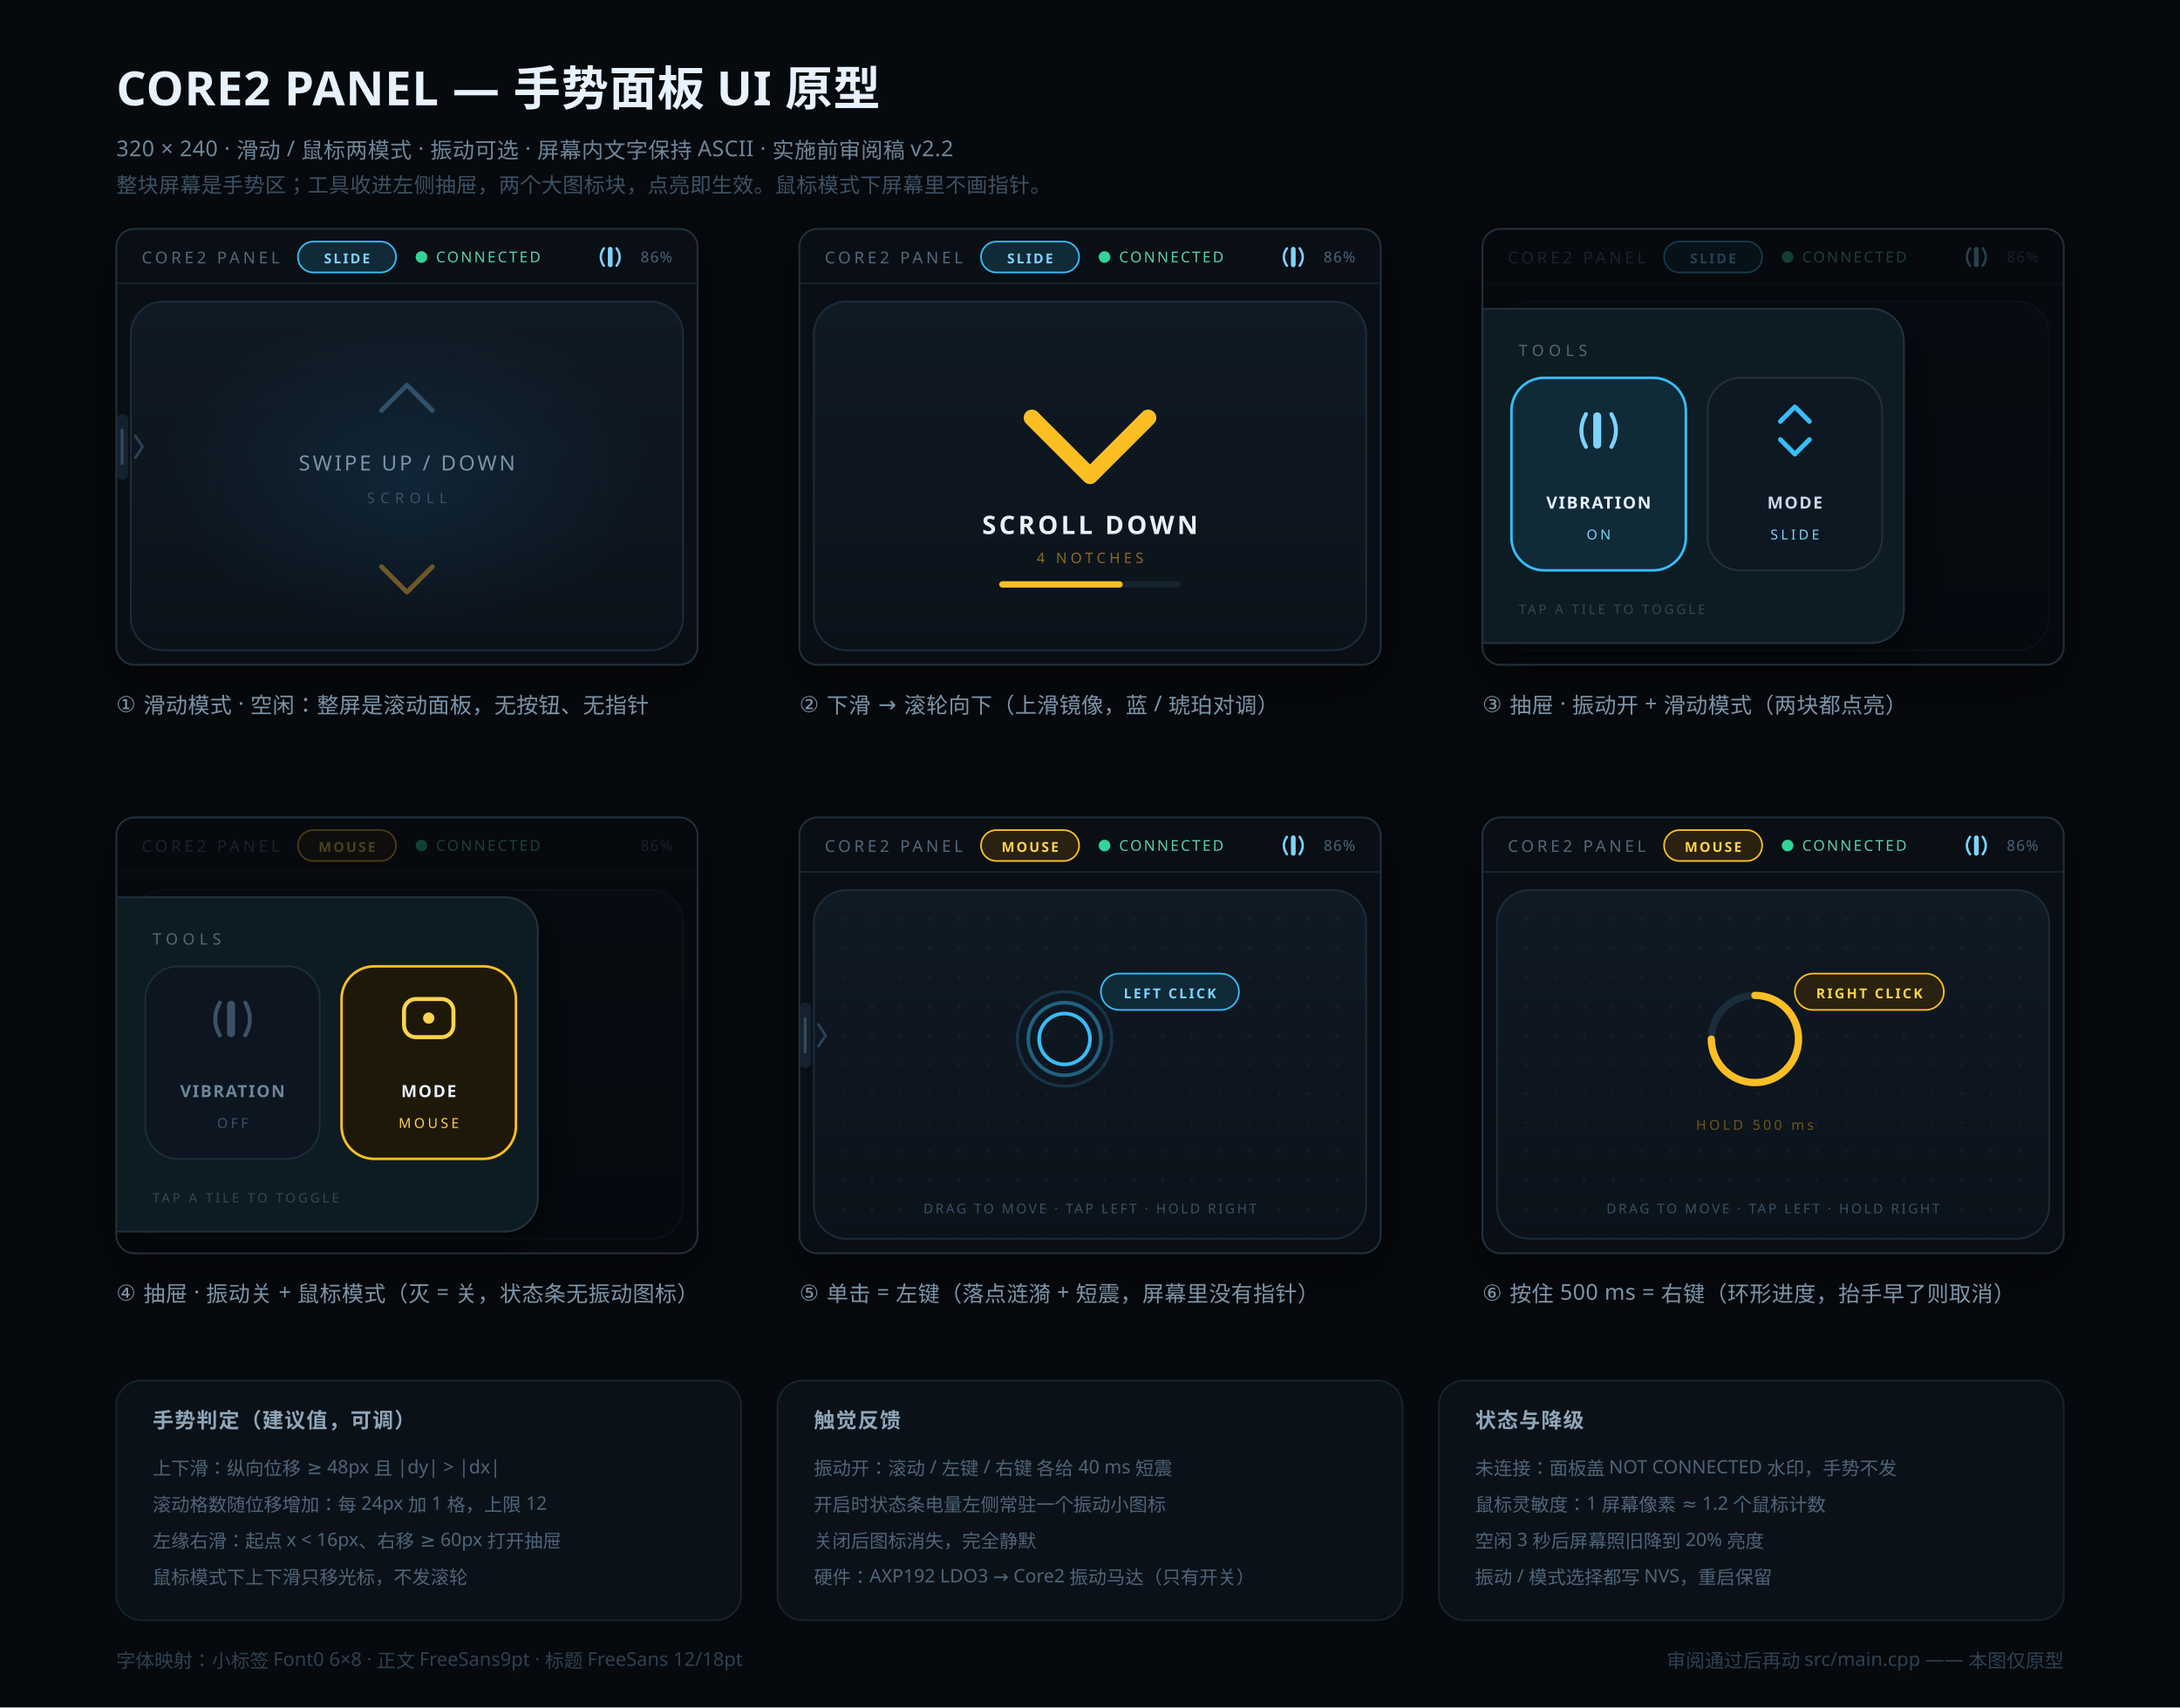
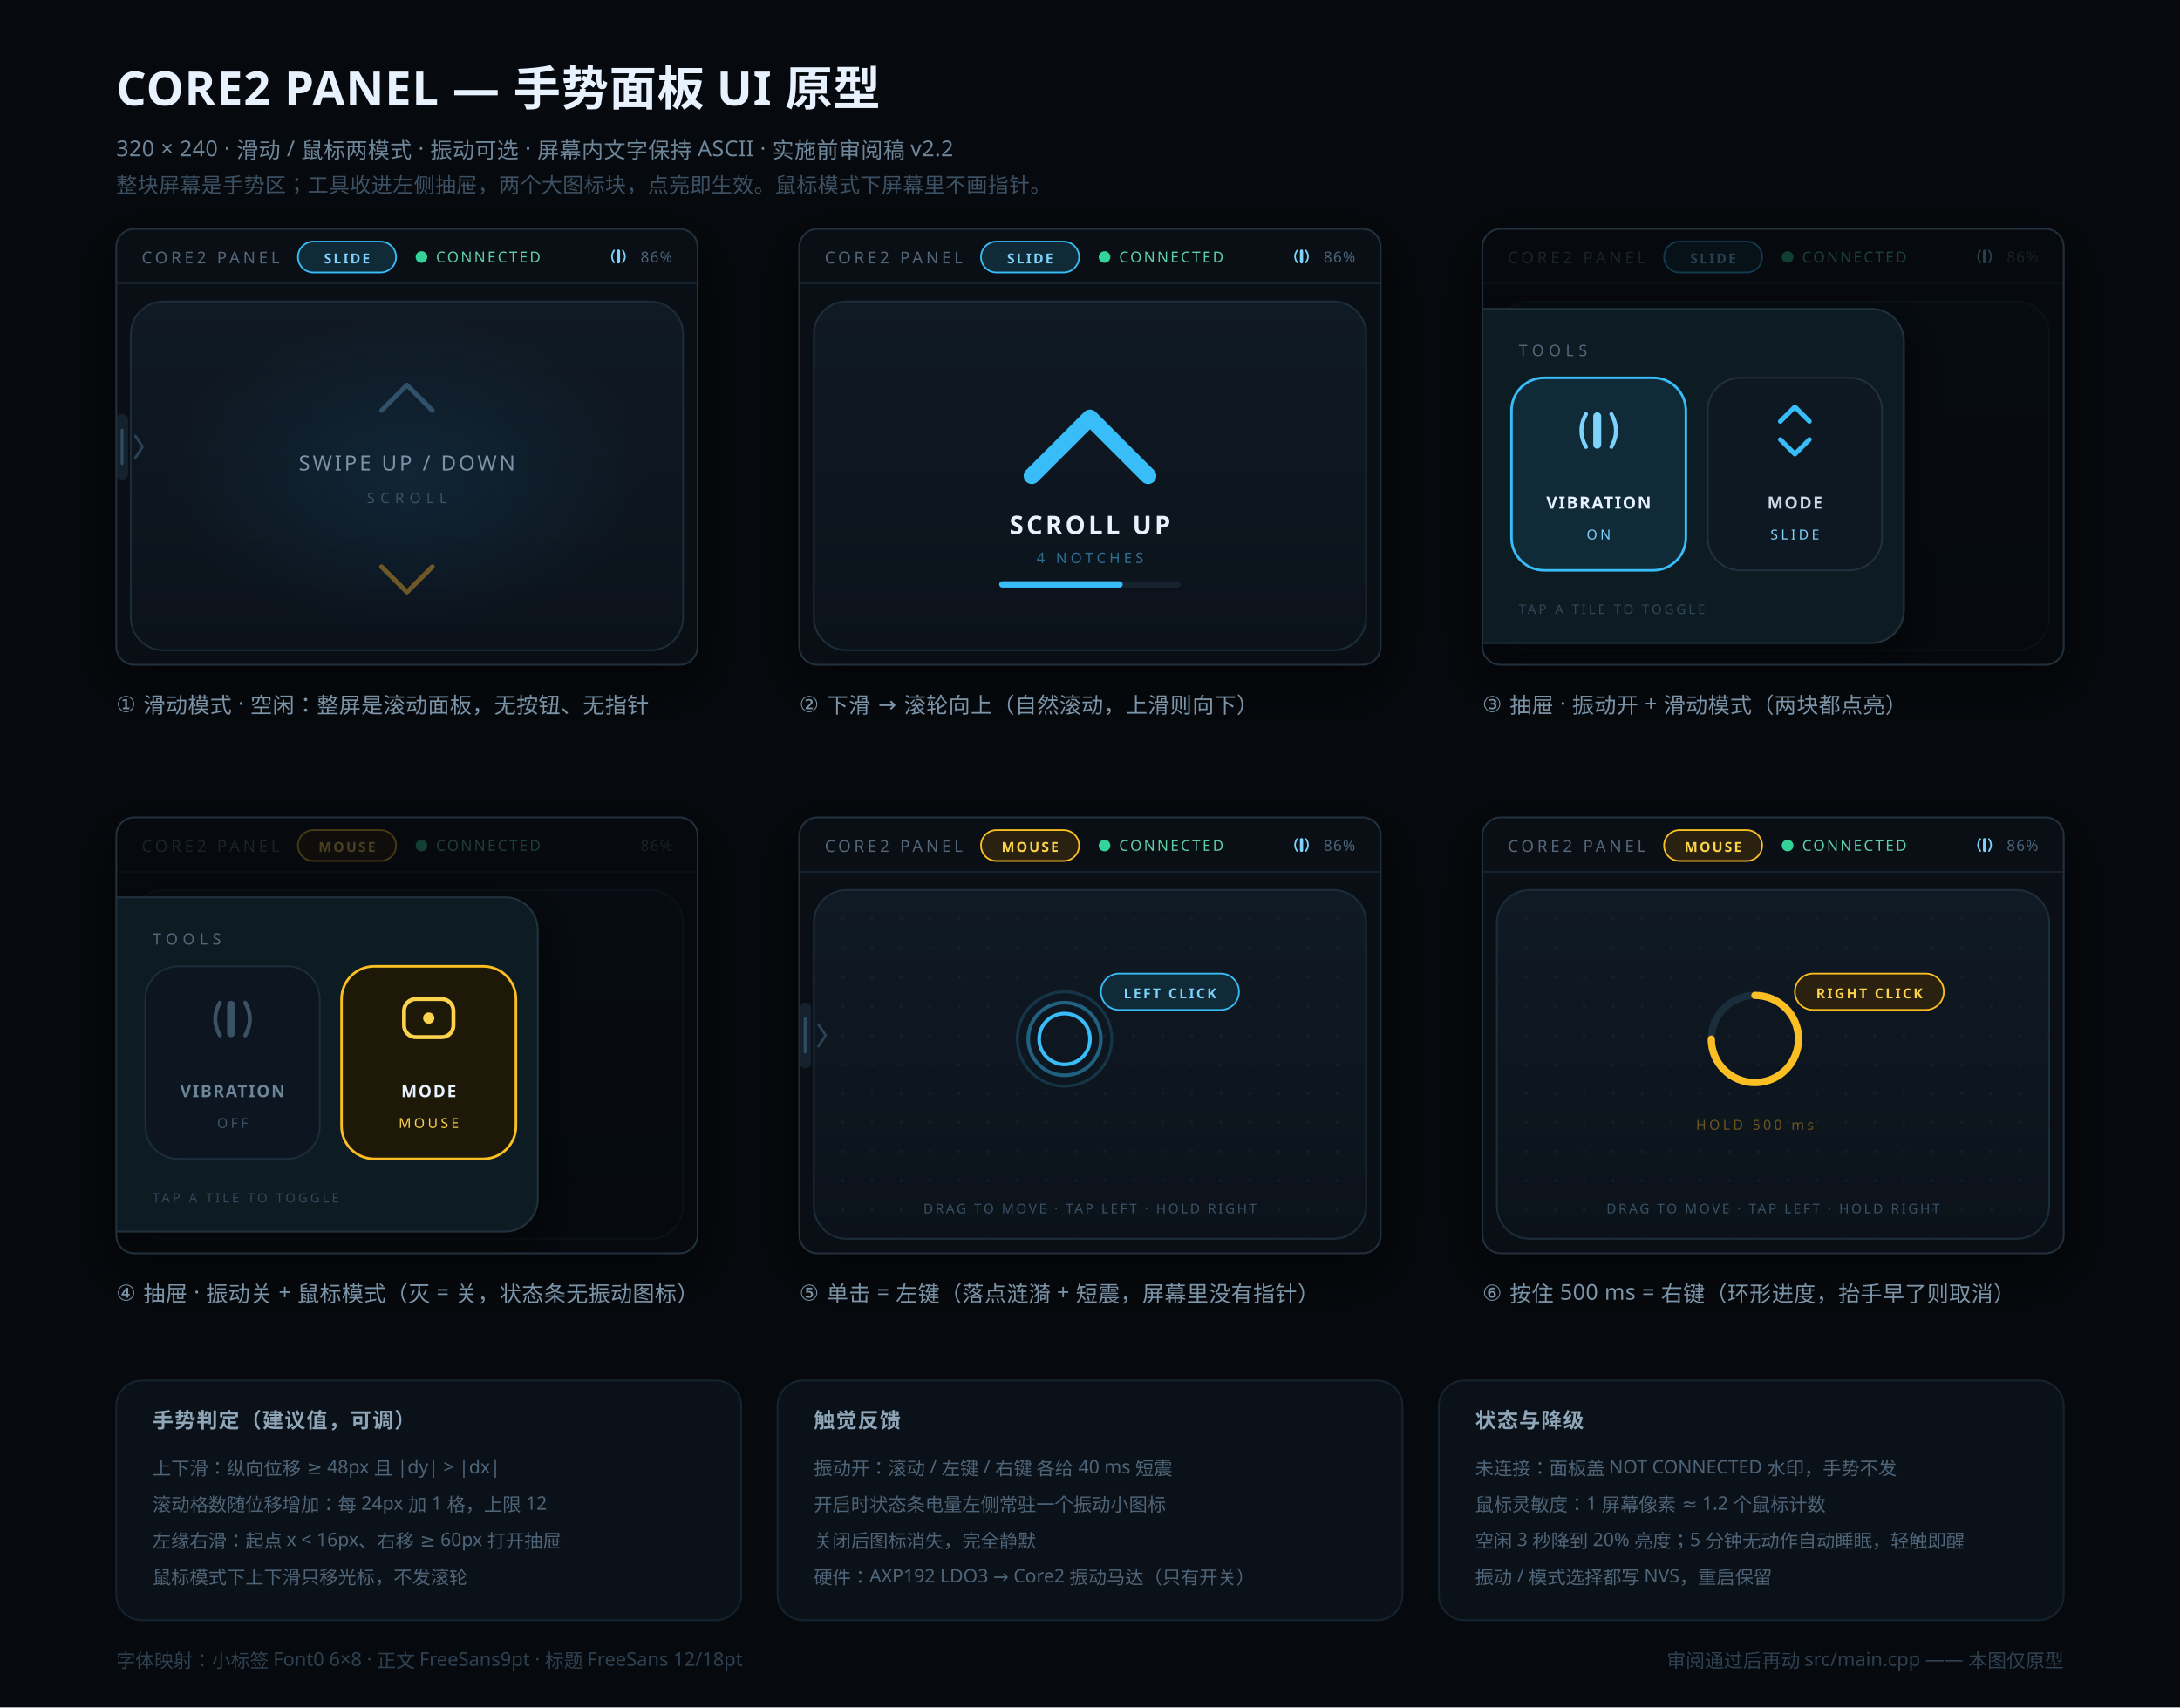
<svg xmlns="http://www.w3.org/2000/svg" xmlns:xlink="http://www.w3.org/1999/xlink" width="1200" height="940" viewBox="0 0 1200 940" font-family="'Segoe UI','Microsoft YaHei','PingFang SC','Noto Sans SC',system-ui,sans-serif">
  <defs>
    <linearGradient id="surf" x1="0" y1="0" x2="0" y2="1">
      <stop offset="0" stop-color="#101A24" />
      <stop offset="1" stop-color="#0B121A" />
    </linearGradient>
    <radialGradient id="glow" cx="0.5" cy="0.5" r="0.5">
      <stop offset="0" stop-color="#12324A" stop-opacity="0.55" />
      <stop offset="1" stop-color="#12324A" stop-opacity="0" />
    </radialGradient>
    <pattern id="dots" width="16" height="16" patternUnits="userSpaceOnUse">
      <circle cx="8" cy="8" r="0.9" fill="#17242F" />
    </pattern>
    <filter id="frameShadow" x="-30%" y="-30%" width="160%" height="170%">
      <feDropShadow dx="0" dy="10" stdDeviation="14" flood-color="#000000" flood-opacity="0.6" />
    </filter>
    <filter id="cardShadow" x="-40%" y="-30%" width="180%" height="180%">
      <feDropShadow dx="6" dy="8" stdDeviation="12" flood-color="#000000" flood-opacity="0.55" />
    </filter>
    <clipPath id="frameClip">
      <rect width="320" height="240" rx="10" />
    </clipPath>
    <clipPath id="surfClip">
      <rect x="8" y="40" width="304" height="192" rx="18" />
    </clipPath>
    <symbol id="chrome" viewBox="0 0 320 240">
      <rect width="320" height="240" fill="#0A0F15" />
      <text x="14" y="19" font-size="9" letter-spacing="1.8" fill="#54677A">CORE2 PANEL</text>
      <circle cx="168" cy="15.5" r="3.2" fill="#34D399" />
      <text x="176" y="18.4" font-size="8.2" letter-spacing="1.1" fill="#5FCFA6">CONNECTED</text>
      <text x="306" y="18.4" font-size="8.2" letter-spacing="0.6" fill="#4A6379" text-anchor="end">86%</text>
      <line x1="0" y1="30" x2="320" y2="30" stroke="#16232E" stroke-width="1" />
      <rect x="8" y="40" width="304" height="192" rx="18" fill="url(#surf)" stroke="#1B2C3A" stroke-width="1" />
    </symbol>
    <symbol id="vibOn" viewBox="0 0 16 14">
      <rect x="6.6" y="1.4" width="2.6" height="11.2" rx="1.3" fill="#7DD3FC" />
      <path d="M11.4 2.2 q3.4 4.8 0 9.6" fill="none" stroke="#7DD3FC" stroke-width="1.3" stroke-linecap="round" />
      <path d="M4.4 2.2 q-3.4 4.8 0 9.6" fill="none" stroke="#7DD3FC" stroke-width="1.3" stroke-linecap="round" />
    </symbol>
    <symbol id="pullTab" viewBox="0 0 8 36">
      <rect width="6.5" height="36" rx="3.2" fill="#15222D" />
      <rect x="2.4" y="8" width="1.6" height="20" rx="0.8" fill="#2F4B60" />
    </symbol>
    <symbol id="icoVib" viewBox="0 0 32 26">
      <rect x="13" y="3" width="4.4" height="20" rx="2.2" fill="currentColor" />
      <path d="M23 4 q5 9 0 18" fill="none" stroke="currentColor" stroke-width="2.2" stroke-linecap="round" />
      <path d="M9 4 q-5 9 0 18" fill="none" stroke="currentColor" stroke-width="2.2" stroke-linecap="round" />
    </symbol>
    <symbol id="icoSlide" viewBox="0 0 32 34">
      <path d="M8 12 L16 4 L24 12" fill="none" stroke="currentColor" stroke-width="2.6" stroke-linecap="round" stroke-linejoin="round" />
      <path d="M8 22 L16 30 L24 22" fill="none" stroke="currentColor" stroke-width="2.6" stroke-linecap="round" stroke-linejoin="round" />
    </symbol>
    <symbol id="icoMouse" viewBox="0 0 30 32">
      <rect x="1.4" y="4" width="27.2" height="21" rx="6.5" fill="none" stroke="currentColor" stroke-width="2.2" />
      <circle cx="15" cy="14.5" r="3.1" fill="currentColor" />
    </symbol>
  </defs>
  <rect width="1200" height="940" fill="#06090D" />
  <text x="64" y="58" font-size="26" font-weight="700" letter-spacing="0.4" fill="#E8F2FF">CORE2 PANEL — 手势面板 UI 原型</text>
  <text x="64" y="86" font-size="12" letter-spacing="0.2" fill="#6E8699">320 × 240 · 滑动 / 鼠标两模式 · 振动可选 · 屏幕内文字保持 ASCII · 实施前审阅稿 v2.2</text>
  <text x="64" y="106" font-size="11.5" letter-spacing="0.2" fill="#3C5163">整块屏幕是手势区；工具收进左侧抽屉，两个大图标块，点亮即生效。鼠标模式下屏幕里不画指针。</text>
  <g transform="translate(64,126)">
    <rect width="320" height="240" rx="10" fill="#05080C" filter="url(#frameShadow)" />
    <g clip-path="url(#frameClip)">
      <use xlink:href="#chrome" width="320" height="240" />
-       <use xlink:href="#vibOn" x="264" y="8.5" width="16" height="14" />
+       <use xlink:href="#vibOn" x="271" y="10.4" width="11" height="9.6" />
      <rect x="100" y="7" width="54" height="17" rx="8.5" fill="#102A38" stroke="#38BDF8" stroke-width="0.9" />
      <text x="127" y="19" font-size="7.6" font-weight="600" letter-spacing="1" fill="#7DD3FC" text-anchor="middle">SLIDE</text>
      <use xlink:href="#pullTab" x="0" y="102" width="8" height="36" />
      <path d="M10.5 114 L14.5 120 L10.5 126" fill="none" stroke="#2F4B60" stroke-width="1.4" stroke-linecap="round" stroke-linejoin="round" opacity="0.85" />
      <ellipse cx="160" cy="136" rx="134" ry="86" fill="url(#glow)" />
      <path d="M146 100 L160 86 L174 100" fill="none" stroke="#31506A" stroke-width="2.6" stroke-linecap="round" stroke-linejoin="round" />
      <path d="M146 186 L160 200 L174 186" fill="none" stroke="#6E5828" stroke-width="2.6" stroke-linecap="round" stroke-linejoin="round" />
      <text x="160" y="133" font-size="11.5" letter-spacing="1.4" fill="#7C93A6" text-anchor="middle">SWIPE UP / DOWN</text>
      <text x="160" y="151" font-size="8" letter-spacing="3" fill="#3A5266" text-anchor="middle">SCROLL</text>
    </g>
    <rect width="320" height="240" rx="10" fill="none" stroke="#22303D" stroke-width="1" />
  </g>
  <text x="64" y="392" font-size="12" letter-spacing="0.2" fill="#7C94A8">① 滑动模式 · 空闲：整屏是滚动面板，无按钮、无指针</text>
  <g transform="translate(440,126)">
    <rect width="320" height="240" rx="10" fill="#05080C" filter="url(#frameShadow)" />
    <g clip-path="url(#frameClip)">
      <use xlink:href="#chrome" width="320" height="240" />
-       <use xlink:href="#vibOn" x="264" y="8.5" width="16" height="14" />
+       <use xlink:href="#vibOn" x="271" y="10.4" width="11" height="9.6" />
      <rect x="100" y="7" width="54" height="17" rx="8.5" fill="#102A38" stroke="#38BDF8" stroke-width="0.9" />
      <text x="127" y="19" font-size="7.6" font-weight="600" letter-spacing="1" fill="#7DD3FC" text-anchor="middle">SLIDE</text>
-       <path d="M128 104 L160 136 L192 104" fill="none" stroke="#FBBF24" stroke-width="9" stroke-linecap="round" stroke-linejoin="round" />
-       <text x="160" y="168" font-size="14" font-weight="700" letter-spacing="1.6" fill="#E8F2FF" text-anchor="middle">SCROLL DOWN</text>
-       <text x="160" y="184" font-size="8" letter-spacing="2" fill="#8A6A24" text-anchor="middle">4 NOTCHES</text>
+       <path d="M128 136 L160 104 L192 136" fill="none" stroke="#38BDF8" stroke-width="9" stroke-linecap="round" stroke-linejoin="round" />
+       <text x="160" y="168" font-size="14" font-weight="700" letter-spacing="1.6" fill="#E8F2FF" text-anchor="middle">SCROLL UP</text>
+       <text x="160" y="184" font-size="8" letter-spacing="2" fill="#2E6F92" text-anchor="middle">4 NOTCHES</text>
      <rect x="110" y="194" width="100" height="3.5" rx="1.75" fill="#16232E" />
-       <rect x="110" y="194" width="68" height="3.5" rx="1.75" fill="#FBBF24" />
-     </g>
-     <rect width="320" height="240" rx="10" fill="none" stroke="#22303D" stroke-width="1" />
-   </g>
-   <text x="440" y="392" font-size="12" letter-spacing="0.2" fill="#7C94A8">② 下滑 → 滚轮向下（上滑镜像，蓝 / 琥珀对调）</text>
+       <rect x="110" y="194" width="68" height="3.5" rx="1.75" fill="#38BDF8" />
+     </g>
+     <rect width="320" height="240" rx="10" fill="none" stroke="#22303D" stroke-width="1" />
+   </g>
+   <text x="440" y="392" font-size="12" letter-spacing="0.2" fill="#7C94A8">② 下滑 → 滚轮向上（自然滚动，上滑则向下）</text>
  <g transform="translate(816,126)">
    <rect width="320" height="240" rx="10" fill="#05080C" filter="url(#frameShadow)" />
    <g clip-path="url(#frameClip)">
      <use xlink:href="#chrome" width="320" height="240" />
-       <use xlink:href="#vibOn" x="264" y="8.5" width="16" height="14" />
+       <use xlink:href="#vibOn" x="271" y="10.4" width="11" height="9.6" />
      <rect x="100" y="7" width="54" height="17" rx="8.5" fill="#102A38" stroke="#38BDF8" stroke-width="0.9" />
      <text x="127" y="19" font-size="7.6" font-weight="600" letter-spacing="1" fill="#7DD3FC" text-anchor="middle">SLIDE</text>
      <rect width="320" height="240" fill="#04070B" opacity="0.72" />
      <rect x="-16" y="44" width="248" height="184" rx="18" fill="#0F1A24" stroke="#22303D" stroke-width="1" filter="url(#cardShadow)" />
      <text x="20" y="70" font-size="8.6" letter-spacing="2.6" fill="#54677A">TOOLS</text>
      <rect x="16" y="82" width="96" height="106" rx="18" fill="#102A38" stroke="#38BDF8" stroke-width="1.4" />
      <use xlink:href="#icoVib" x="48" y="98" width="32" height="26" color="#7DD3FC" />
      <text x="64" y="154" font-size="9.2" font-weight="600" letter-spacing="0.8" fill="#E8F2FF" text-anchor="middle">VIBRATION</text>
      <text x="64" y="171" font-size="7.6" letter-spacing="1.6" fill="#7DD3FC" text-anchor="middle">ON</text>
      <rect x="124" y="82" width="96" height="106" rx="18" fill="#0D1822" stroke="#22303D" stroke-width="1" />
      <use xlink:href="#icoSlide" x="156" y="94" width="32" height="34" color="#38BDF8" />
      <text x="172" y="154" font-size="9.2" font-weight="600" letter-spacing="0.8" fill="#C9D8E6" text-anchor="middle">MODE</text>
      <text x="172" y="171" font-size="7.6" letter-spacing="1.6" fill="#7DD3FC" text-anchor="middle">SLIDE</text>
      <text x="20" y="212" font-size="7.2" letter-spacing="1.4" fill="#33475A">TAP A TILE TO TOGGLE</text>
    </g>
    <rect width="320" height="240" rx="10" fill="none" stroke="#22303D" stroke-width="1" />
  </g>
  <text x="816" y="392" font-size="12" letter-spacing="0.2" fill="#7C94A8">③ 抽屉 · 振动开 + 滑动模式（两块都点亮）</text>
  <g transform="translate(64,450)">
    <rect width="320" height="240" rx="10" fill="#05080C" filter="url(#frameShadow)" />
    <g clip-path="url(#frameClip)">
      <use xlink:href="#chrome" width="320" height="240" />
      <rect x="100" y="7" width="54" height="17" rx="8.5" fill="#2A2110" stroke="#FBBF24" stroke-width="0.9" />
      <text x="127" y="19" font-size="7.6" font-weight="600" letter-spacing="1" fill="#FCD34D" text-anchor="middle">MOUSE</text>
      <rect width="320" height="240" fill="#04070B" opacity="0.72" />
      <rect x="-16" y="44" width="248" height="184" rx="18" fill="#0F1A24" stroke="#22303D" stroke-width="1" filter="url(#cardShadow)" />
      <text x="20" y="70" font-size="8.6" letter-spacing="2.6" fill="#54677A">TOOLS</text>
      <rect x="16" y="82" width="96" height="106" rx="18" fill="#0C1520" stroke="#1B2C3A" stroke-width="1" />
      <use xlink:href="#icoVib" x="48" y="98" width="32" height="26" color="#3B5265" />
      <text x="64" y="154" font-size="9.2" font-weight="600" letter-spacing="0.8" fill="#6E8699" text-anchor="middle">VIBRATION</text>
      <text x="64" y="171" font-size="7.6" letter-spacing="1.6" fill="#3E5568" text-anchor="middle">OFF</text>
      <rect x="124" y="82" width="96" height="106" rx="18" fill="#1E1808" stroke="#FBBF24" stroke-width="1.4" />
      <use xlink:href="#icoMouse" x="157" y="96" width="30" height="32" color="#FCD34D" />
      <text x="172" y="154" font-size="9.2" font-weight="600" letter-spacing="0.8" fill="#E8F2FF" text-anchor="middle">MODE</text>
      <text x="172" y="171" font-size="7.6" letter-spacing="1.6" fill="#FCD34D" text-anchor="middle">MOUSE</text>
      <text x="20" y="212" font-size="7.2" letter-spacing="1.4" fill="#33475A">TAP A TILE TO TOGGLE</text>
    </g>
    <rect width="320" height="240" rx="10" fill="none" stroke="#22303D" stroke-width="1" />
  </g>
  <text x="64" y="716" font-size="12" letter-spacing="0.2" fill="#7C94A8">④ 抽屉 · 振动关 + 鼠标模式（灭 = 关，状态条无振动图标）</text>
  <g transform="translate(440,450)">
    <rect width="320" height="240" rx="10" fill="#05080C" filter="url(#frameShadow)" />
    <g clip-path="url(#frameClip)">
      <use xlink:href="#chrome" width="320" height="240" />
-       <use xlink:href="#vibOn" x="264" y="8.5" width="16" height="14" />
+       <use xlink:href="#vibOn" x="271" y="10.4" width="11" height="9.6" />
      <rect x="100" y="7" width="54" height="17" rx="8.5" fill="#2A2110" stroke="#FBBF24" stroke-width="0.9" />
      <text x="127" y="19" font-size="7.6" font-weight="600" letter-spacing="1" fill="#FCD34D" text-anchor="middle">MOUSE</text>
      <use xlink:href="#pullTab" x="0" y="102" width="8" height="36" />
      <path d="M10.5 114 L14.5 120 L10.5 126" fill="none" stroke="#2F4B60" stroke-width="1.4" stroke-linecap="round" stroke-linejoin="round" opacity="0.85" />
      <rect x="8" y="40" width="304" height="192" fill="url(#dots)" clip-path="url(#surfClip)" opacity="0.6" />
      <circle cx="146" cy="122" r="14" fill="none" stroke="#38BDF8" stroke-width="2" />
      <circle cx="146" cy="122" r="20" fill="none" stroke="#38BDF8" stroke-width="2" opacity="0.45" />
      <circle cx="146" cy="122" r="26" fill="none" stroke="#38BDF8" stroke-width="1.6" opacity="0.18" />
      <rect x="166" y="86" width="76" height="20" rx="10" fill="#102A38" stroke="#38BDF8" stroke-width="0.9" />
      <text x="204" y="99.6" font-size="7.6" font-weight="600" letter-spacing="1.1" fill="#7DD3FC" text-anchor="middle">LEFT CLICK</text>
      <text x="160" y="218" font-size="7.4" letter-spacing="1.2" fill="#3A5164" text-anchor="middle">DRAG TO MOVE · TAP LEFT · HOLD RIGHT</text>
    </g>
    <rect width="320" height="240" rx="10" fill="none" stroke="#22303D" stroke-width="1" />
  </g>
  <text x="440" y="716" font-size="12" letter-spacing="0.2" fill="#7C94A8">⑤ 单击 = 左键（落点涟漪 + 短震，屏幕里没有指针）</text>
  <g transform="translate(816,450)">
    <rect width="320" height="240" rx="10" fill="#05080C" filter="url(#frameShadow)" />
    <g clip-path="url(#frameClip)">
      <use xlink:href="#chrome" width="320" height="240" />
-       <use xlink:href="#vibOn" x="264" y="8.5" width="16" height="14" />
+       <use xlink:href="#vibOn" x="271" y="10.4" width="11" height="9.6" />
      <rect x="100" y="7" width="54" height="17" rx="8.5" fill="#2A2110" stroke="#FBBF24" stroke-width="0.9" />
      <text x="127" y="19" font-size="7.6" font-weight="600" letter-spacing="1" fill="#FCD34D" text-anchor="middle">MOUSE</text>
      <rect x="8" y="40" width="304" height="192" fill="url(#dots)" clip-path="url(#surfClip)" opacity="0.6" />
      <circle cx="150" cy="122" r="24" fill="none" stroke="#1B2C3A" stroke-width="4" />
      <circle cx="150" cy="122" r="24" fill="none" stroke="#FBBF24" stroke-width="4" stroke-linecap="round" stroke-dasharray="113 151" transform="rotate(-90 150 122)" />
      <rect x="172" y="86" width="82" height="20" rx="10" fill="#2A2110" stroke="#FBBF24" stroke-width="0.9" />
      <text x="213" y="99.6" font-size="7.6" font-weight="600" letter-spacing="1.1" fill="#FCD34D" text-anchor="middle">RIGHT CLICK</text>
      <text x="150" y="172" font-size="7.6" letter-spacing="1.6" fill="#6B5620" text-anchor="middle">HOLD 500 ms</text>
      <text x="160" y="218" font-size="7.4" letter-spacing="1.2" fill="#3A5164" text-anchor="middle">DRAG TO MOVE · TAP LEFT · HOLD RIGHT</text>
    </g>
    <rect width="320" height="240" rx="10" fill="none" stroke="#22303D" stroke-width="1" />
  </g>
  <text x="816" y="716" font-size="12" letter-spacing="0.2" fill="#7C94A8">⑥ 按住 500 ms = 右键（环形进度，抬手早了则取消）</text>
  <g>
    <rect x="64" y="760" width="344" height="132" rx="14" fill="#0B1118" stroke="#16232E" stroke-width="1" />
    <text x="84" y="786" font-size="11.5" font-weight="600" letter-spacing="0.6" fill="#8FA6B8">手势判定（建议值，可调）</text>
    <text x="84" y="812" font-size="10.2" fill="#4E6478">上下滑：纵向位移 ≥ 48px 且 |dy| &gt; |dx|</text>
    <text x="84" y="832" font-size="10.2" fill="#4E6478">滚动格数随位移增加：每 24px 加 1 格，上限 12</text>
    <text x="84" y="852" font-size="10.2" fill="#4E6478">左缘右滑：起点 x &lt; 16px、右移 ≥ 60px 打开抽屉</text>
    <text x="84" y="872" font-size="10.2" fill="#4E6478">鼠标模式下上下滑只移光标，不发滚轮</text>
    <rect x="428" y="760" width="344" height="132" rx="14" fill="#0B1118" stroke="#16232E" stroke-width="1" />
    <text x="448" y="786" font-size="11.5" font-weight="600" letter-spacing="0.6" fill="#8FA6B8">触觉反馈</text>
    <text x="448" y="812" font-size="10.2" fill="#4E6478">振动开：滚动 / 左键 / 右键 各给 40 ms 短震</text>
    <text x="448" y="832" font-size="10.2" fill="#4E6478">开启时状态条电量左侧常驻一个振动小图标</text>
    <text x="448" y="852" font-size="10.2" fill="#4E6478">关闭后图标消失，完全静默</text>
    <text x="448" y="872" font-size="10.2" fill="#4E6478">硬件：AXP192 LDO3 → Core2 振动马达（只有开关）</text>
    <rect x="792" y="760" width="344" height="132" rx="14" fill="#0B1118" stroke="#16232E" stroke-width="1" />
    <text x="812" y="786" font-size="11.5" font-weight="600" letter-spacing="0.6" fill="#8FA6B8">状态与降级</text>
    <text x="812" y="812" font-size="10.2" fill="#4E6478">未连接：面板盖 NOT CONNECTED 水印，手势不发</text>
    <text x="812" y="832" font-size="10.2" fill="#4E6478">鼠标灵敏度：1 屏幕像素 ≈ 1.2 个鼠标计数</text>
-     <text x="812" y="852" font-size="10.2" fill="#4E6478">空闲 3 秒后屏幕照旧降到 20% 亮度</text>
+     <text x="812" y="852" font-size="10.2" fill="#4E6478">空闲 3 秒降到 20% 亮度；5 分钟无动作自动睡眠，轻触即醒</text>
    <text x="812" y="872" font-size="10.2" fill="#4E6478">振动 / 模式选择都写 NVS，重启保留</text>
  </g>
  <text x="64" y="918" font-size="10.5" fill="#2E4152">字体映射：小标签 Font0 6×8 · 正文 FreeSans9pt · 标题 FreeSans 12/18pt</text>
  <text x="1136" y="918" font-size="10.5" fill="#2E4152" text-anchor="end">审阅通过后再动 src/main.cpp —— 本图仅原型</text>
</svg>
